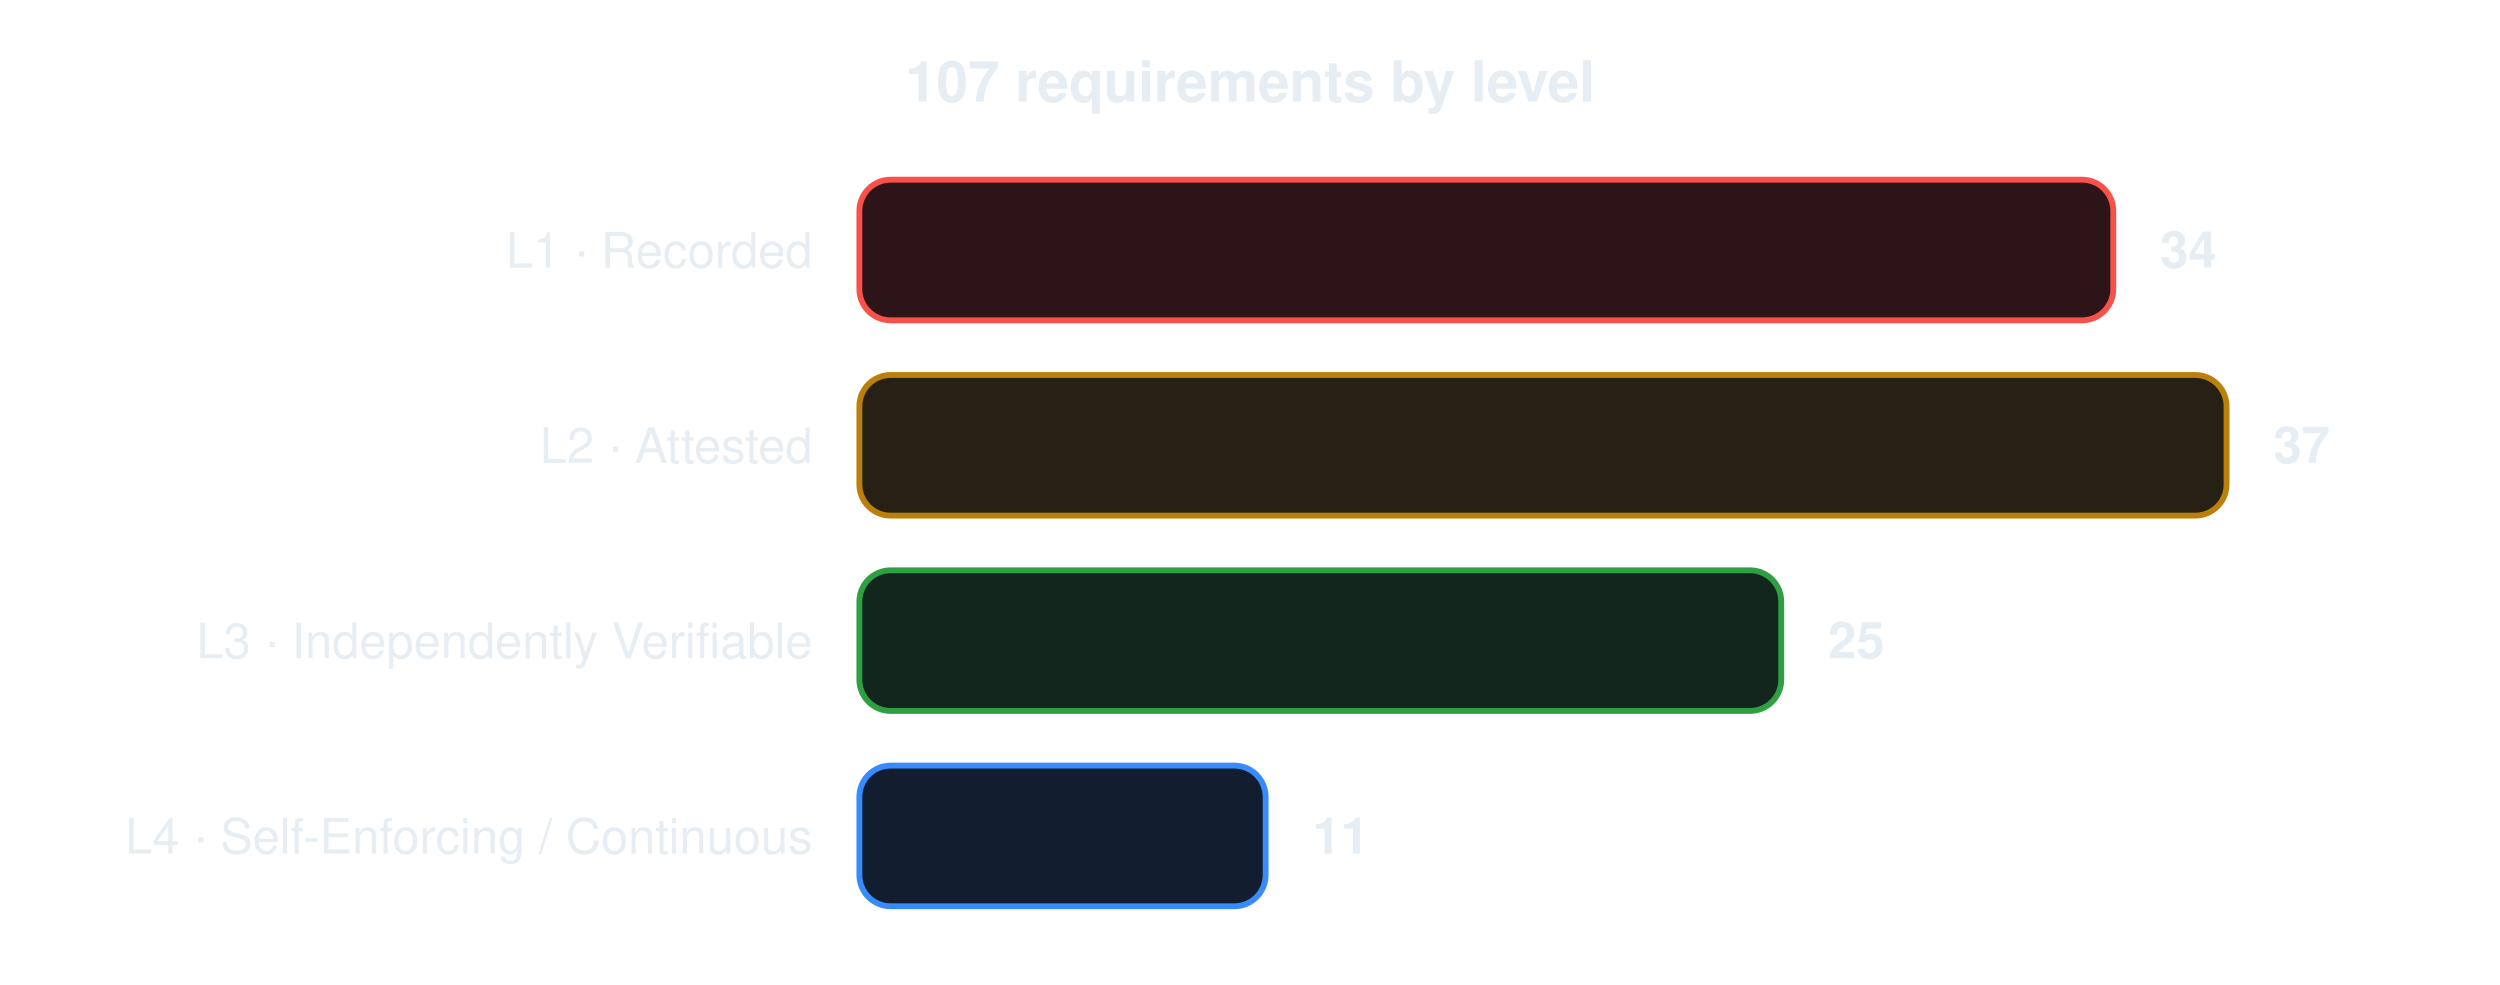
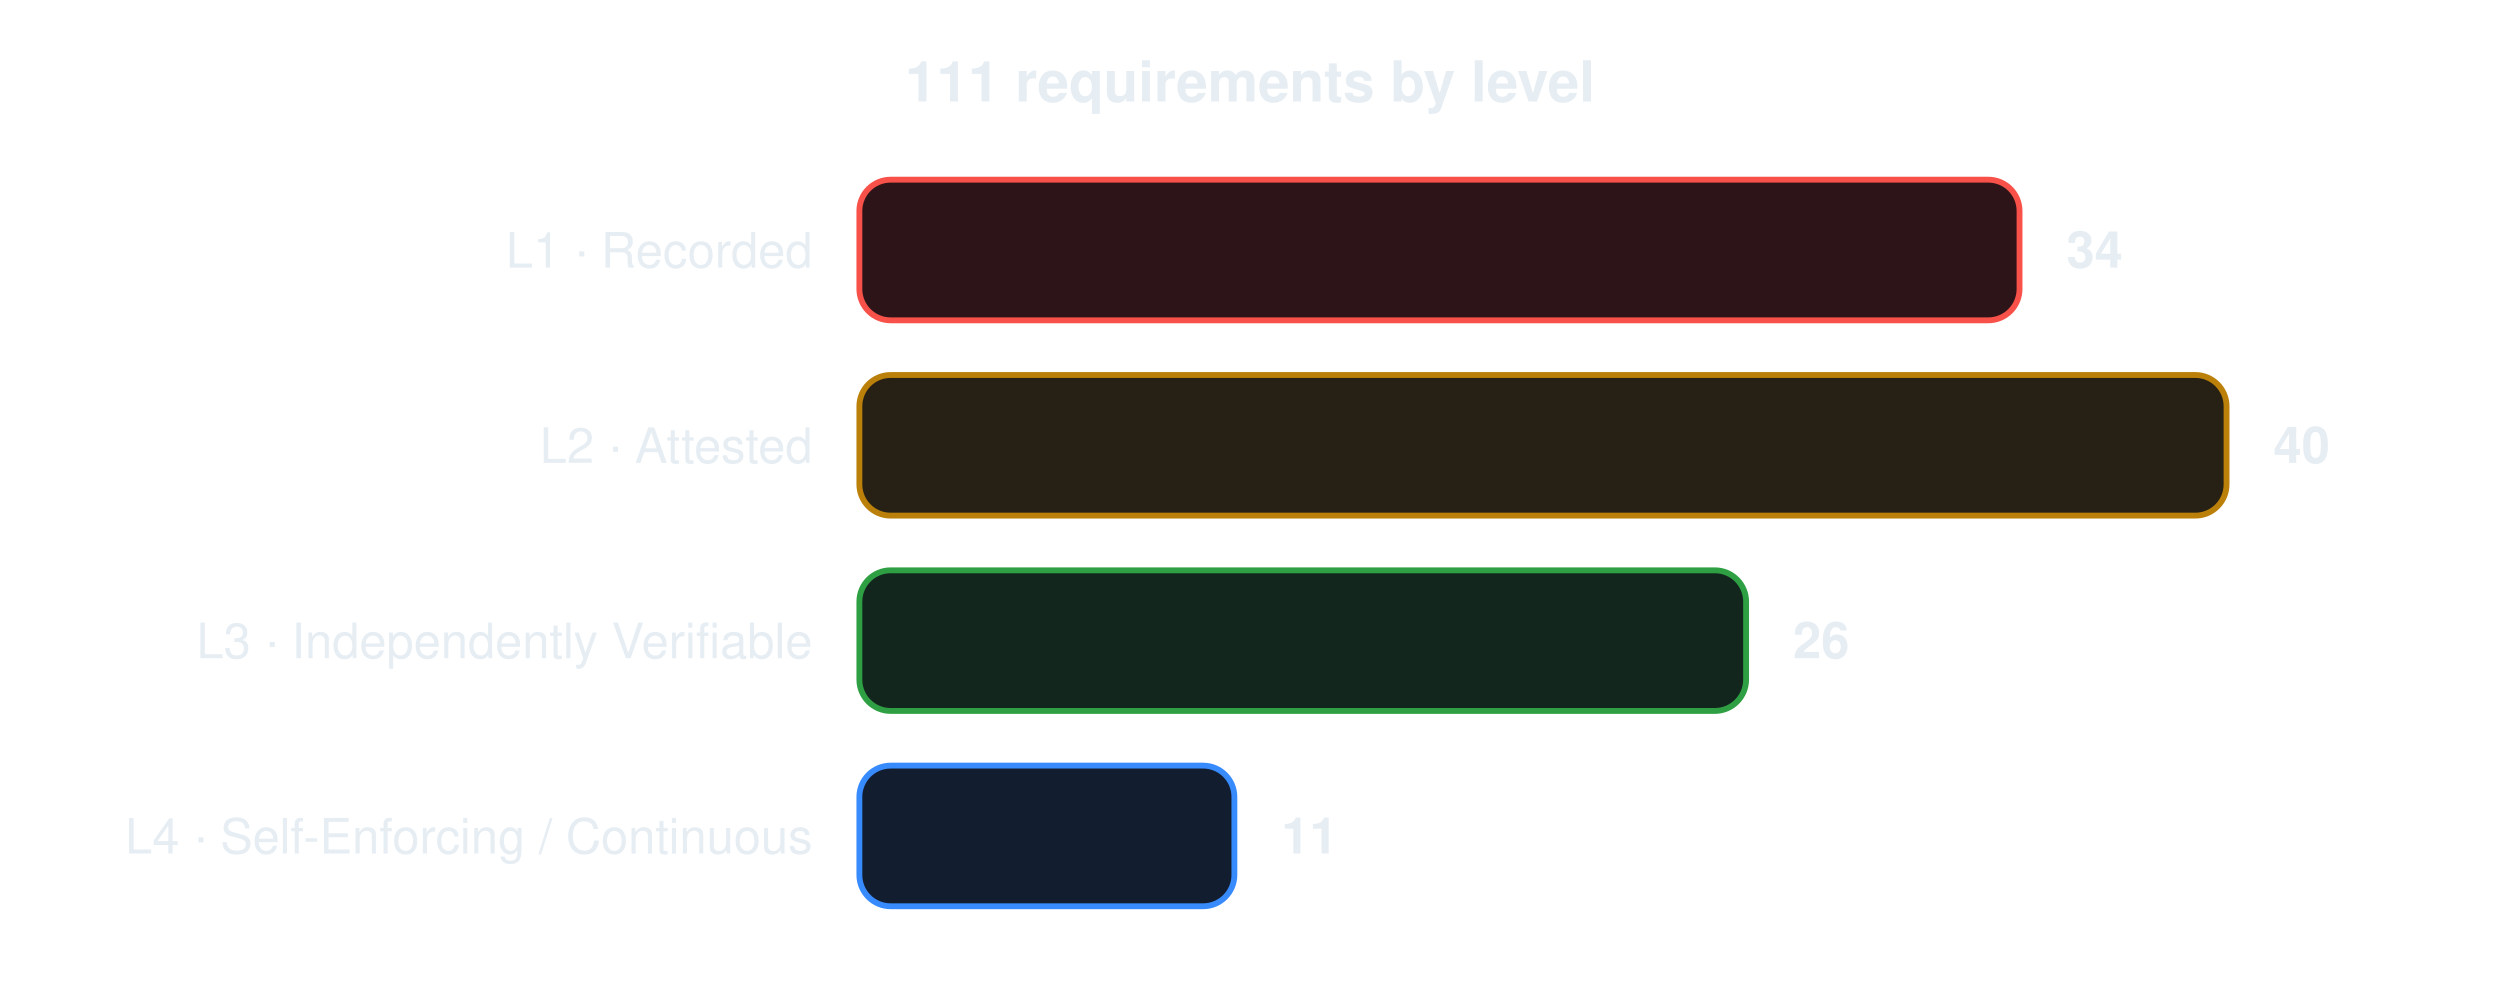
<svg xmlns="http://www.w3.org/2000/svg" width="640" height="252" viewBox="0 0 640 252" font-family="-apple-system,'Segoe UI',Helvetica,Arial,sans-serif">
-   <text x="320.0" y="26" font-size="14.5" font-weight="600" fill="#e6edf3" text-anchor="middle">107 requirements by level</text>
+   <text x="320.0" y="26" font-size="14.5" font-weight="600" fill="#e6edf3" text-anchor="middle">111 requirements by level</text>
  <text x="208" y="68.5" font-size="12.5" fill="#e6edf3" text-anchor="end">L1 · Recorded</text>
-   <rect x="220" y="46" width="321" height="36" rx="8" fill="#2d1418" stroke="#f85149" stroke-width="1.5" />
-   <text x="553" y="68.5" font-size="13" font-weight="600" fill="#e6edf3" text-anchor="start">34</text>
+   <rect x="220" y="46" width="297" height="36" rx="8" fill="#2d1418" stroke="#f85149" stroke-width="1.5" />
+   <text x="529" y="68.5" font-size="13" font-weight="600" fill="#e6edf3" text-anchor="start">34</text>
  <text x="208" y="118.5" font-size="12.5" fill="#e6edf3" text-anchor="end">L2 · Attested</text>
  <rect x="220" y="96" width="350" height="36" rx="8" fill="#272115" stroke="#bb8009" stroke-width="1.5" />
-   <text x="582" y="118.5" font-size="13" font-weight="600" fill="#e6edf3" text-anchor="start">37</text>
+   <text x="582" y="118.5" font-size="13" font-weight="600" fill="#e6edf3" text-anchor="start">40</text>
  <text x="208" y="168.5" font-size="12.5" fill="#e6edf3" text-anchor="end">L3 · Independently Verifiable</text>
-   <rect x="220" y="146" width="236" height="36" rx="8" fill="#12261e" stroke="#2ea043" stroke-width="1.5" />
-   <text x="468" y="168.5" font-size="13" font-weight="600" fill="#e6edf3" text-anchor="start">25</text>
+   <rect x="220" y="146" width="227" height="36" rx="8" fill="#12261e" stroke="#2ea043" stroke-width="1.5" />
+   <text x="459" y="168.5" font-size="13" font-weight="600" fill="#e6edf3" text-anchor="start">26</text>
  <text x="208" y="218.5" font-size="12.5" fill="#e6edf3" text-anchor="end">L4 · Self-Enforcing / Continuous</text>
-   <rect x="220" y="196" width="104" height="36" rx="8" fill="#121d2f" stroke="#388bfd" stroke-width="1.5" />
-   <text x="336" y="218.5" font-size="13" font-weight="600" fill="#e6edf3" text-anchor="start">11</text>
+   <rect x="220" y="196" width="96" height="36" rx="8" fill="#121d2f" stroke="#388bfd" stroke-width="1.5" />
+   <text x="328" y="218.5" font-size="13" font-weight="600" fill="#e6edf3" text-anchor="start">11</text>
</svg>
